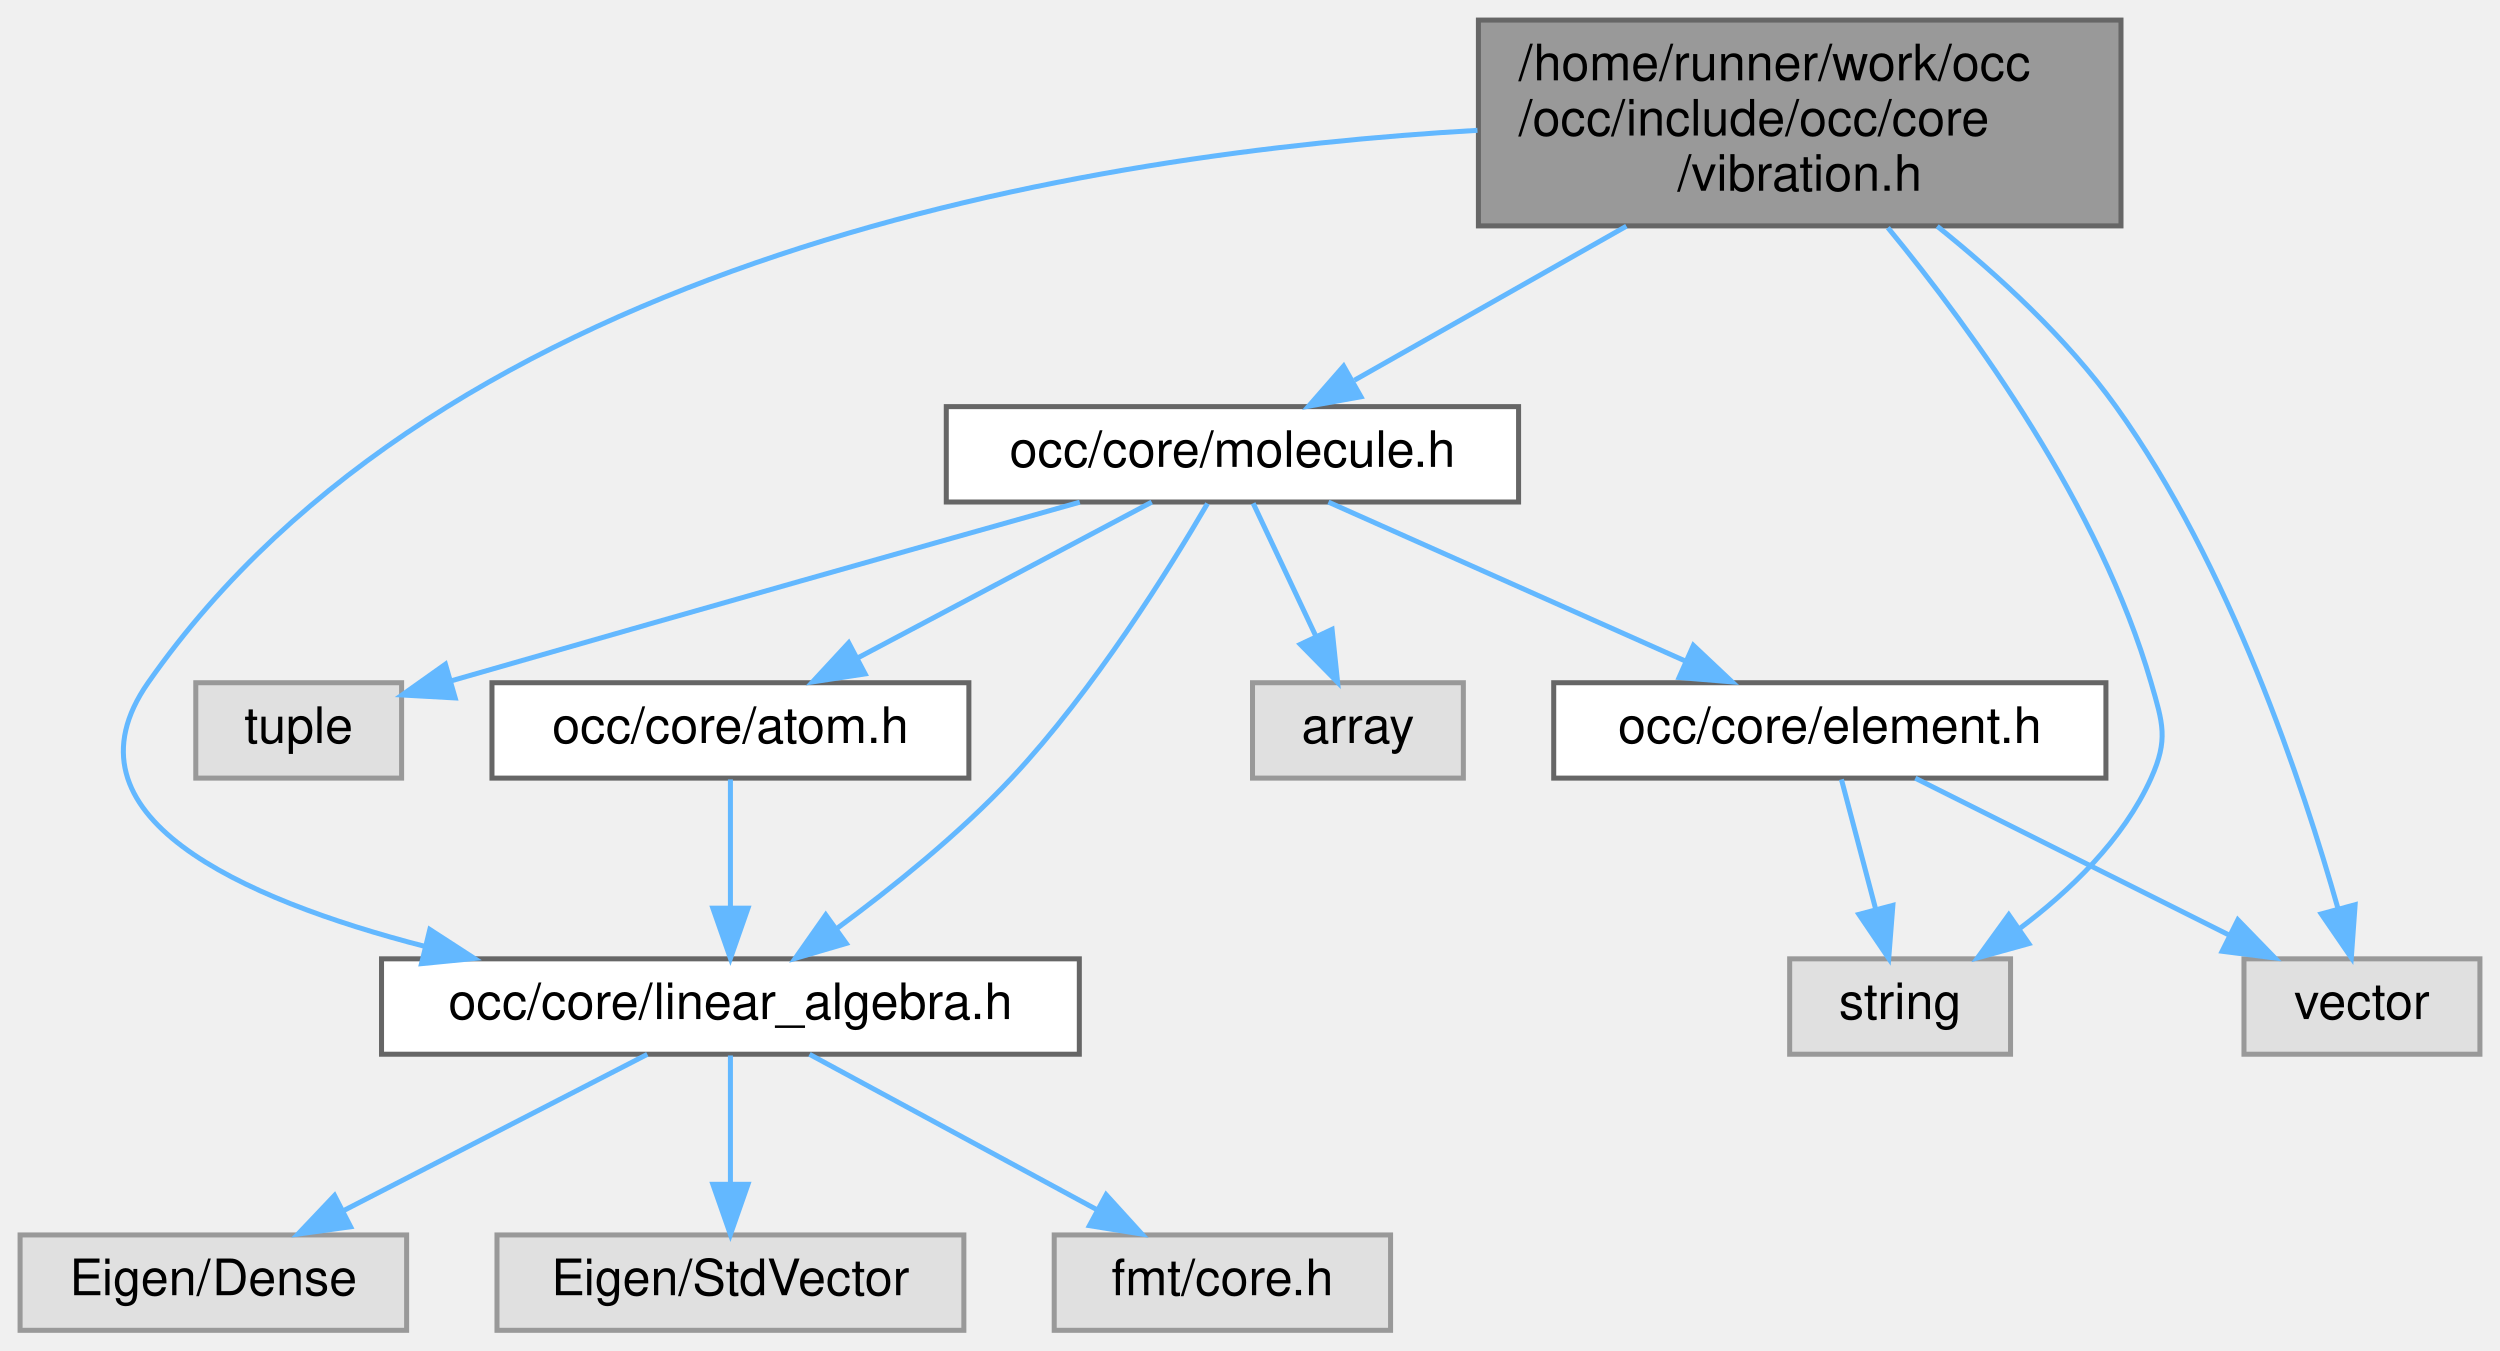
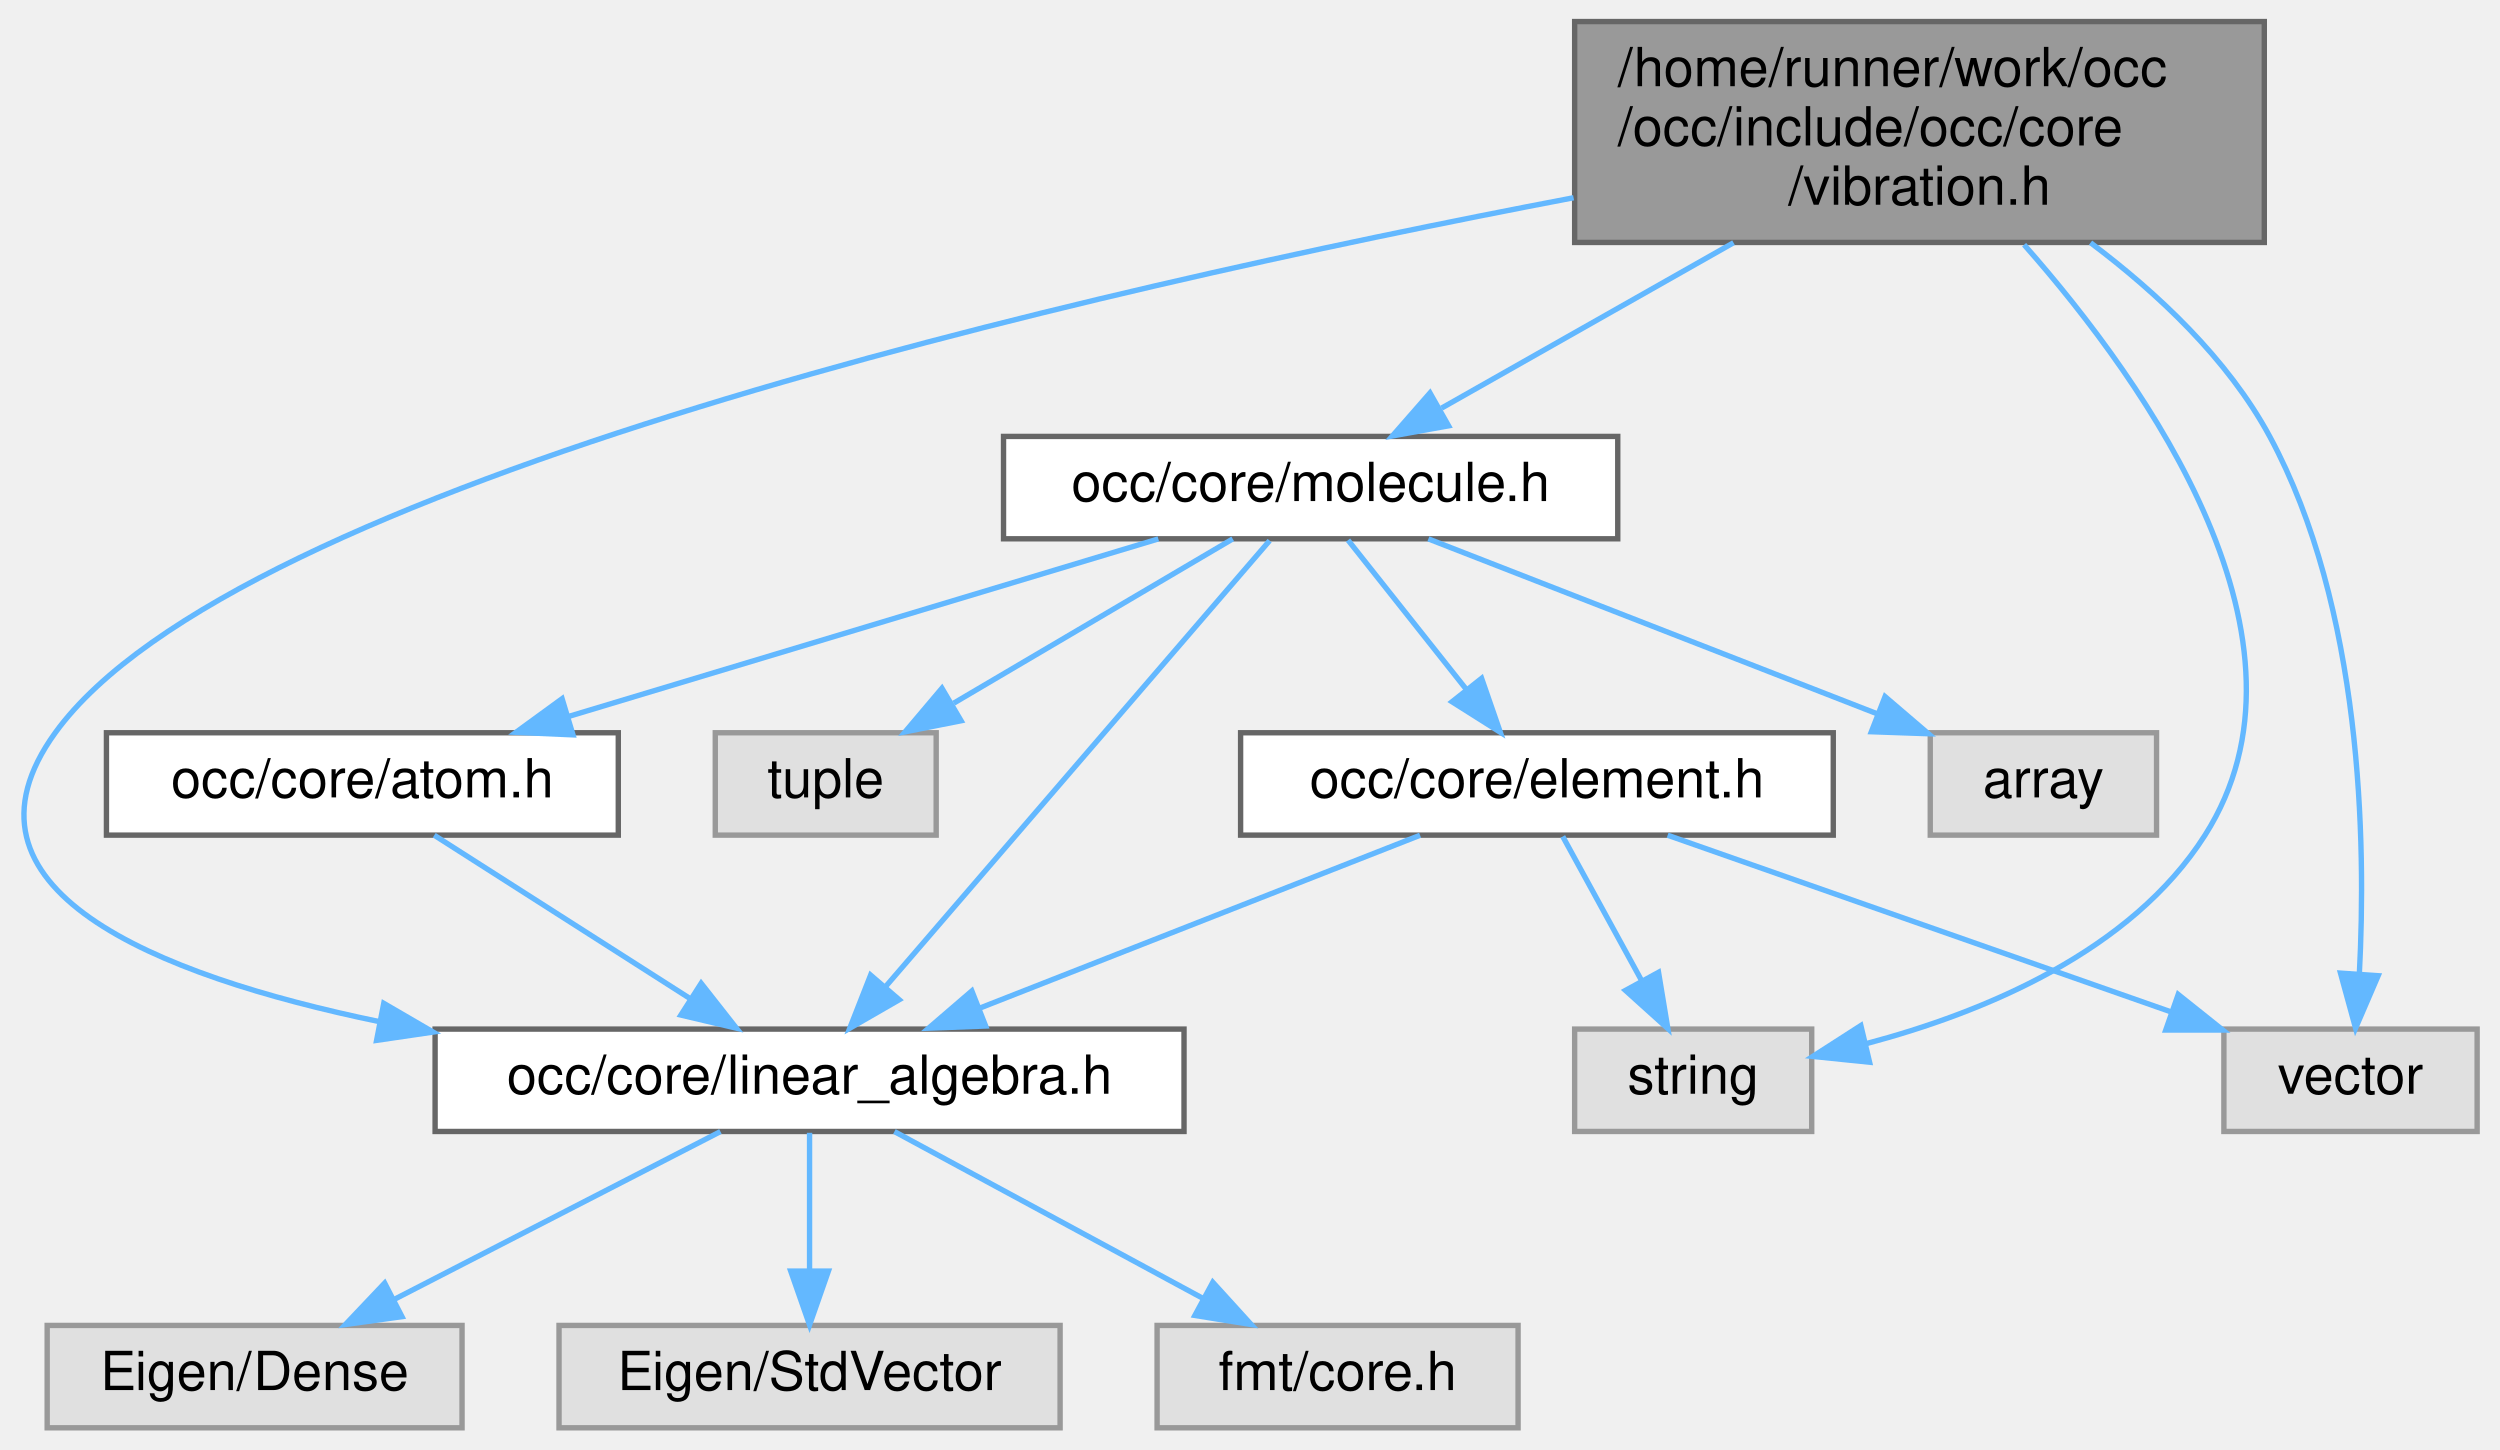
- <svg xmlns="http://www.w3.org/2000/svg" xmlns:xlink="http://www.w3.org/1999/xlink" width="498pt" height="269pt" viewBox="0.00 0.00 498.00 269.00">
+ <svg xmlns="http://www.w3.org/2000/svg" xmlns:xlink="http://www.w3.org/1999/xlink" width="464pt" height="269pt" viewBox="0.00 0.00 463.51 269.00">
  <g id="graph0" class="graph" transform="scale(1 1) rotate(0) translate(4 265)">
    <g id="Node000001" class="node">
      <g id="a_Node000001">
        <a xlink:title=" ">
-           <polygon fill="#999999" stroke="#666666" points="418.5,-261 290.5,-261 290.5,-220 418.5,-220 418.5,-261" />
-           <text text-anchor="start" x="298.5" y="-249" font-family="Helvetica,sans-Serif" font-size="10.00">/home/runner/work/occ</text>
-           <text text-anchor="start" x="298.5" y="-238" font-family="Helvetica,sans-Serif" font-size="10.00">/occ/include/occ/core</text>
-           <text text-anchor="middle" x="354.5" y="-227" font-family="Helvetica,sans-Serif" font-size="10.00">/vibration.h</text>
+           <polygon fill="#999999" stroke="#666666" points="416.01,-261 288.01,-261 288.01,-220 416.01,-220 416.01,-261" />
+           <text text-anchor="start" x="296.01" y="-249" font-family="Helvetica,sans-Serif" font-size="10.00">/home/runner/work/occ</text>
+           <text text-anchor="start" x="296.01" y="-238" font-family="Helvetica,sans-Serif" font-size="10.00">/occ/include/occ/core</text>
+           <text text-anchor="middle" x="352.01" y="-227" font-family="Helvetica,sans-Serif" font-size="10.00">/vibration.h</text>
        </a>
      </g>
    </g>
    <g id="Node000002" class="node">
      <g id="a_Node000002">
        <a xlink:href="linear__algebra_8h.html" target="_top" xlink:title=" ">
-           <polygon fill="white" stroke="#666666" points="211,-74 72,-74 72,-55 211,-55 211,-74" />
-           <text text-anchor="middle" x="141.5" y="-62" font-family="Helvetica,sans-Serif" font-size="10.00">occ/core/linear_algebra.h</text>
+           <polygon fill="white" stroke="#666666" points="215.51,-74 76.51,-74 76.51,-55 215.51,-55 215.51,-74" />
+           <text text-anchor="middle" x="146.01" y="-62" font-family="Helvetica,sans-Serif" font-size="10.00">occ/core/linear_algebra.h</text>
        </a>
      </g>
    </g>
    <g id="edge1_Node000001_Node000002" class="edge">
      <g id="a_edge1_Node000001_Node000002">
        <a xlink:title=" ">
-           <path fill="none" stroke="#63b8ff" d="M290.31,-239.04C212.59,-234.58 84.76,-213.84 25.5,-129 7.04,-102.56 43.75,-86.02 80.65,-76.47" />
-           <polygon fill="#63b8ff" stroke="#63b8ff" points="81.62,-79.84 90.51,-74.08 79.96,-73.04 81.62,-79.84" />
+           <path fill="none" stroke="#63b8ff" d="M287.81,-228.3C197.26,-211.03 39.33,-175.04 6.01,-129 -14.89,-100.11 24.15,-84.08 66.27,-75.36" />
+           <polygon fill="#63b8ff" stroke="#63b8ff" points="66.98,-78.78 76.14,-73.45 65.65,-71.91 66.98,-78.78" />
        </a>
      </g>
    </g>
    <g id="Node000006" class="node">
      <g id="a_Node000006">
        <a xlink:href="molecule_8h.html" target="_top" xlink:title=" ">
-           <polygon fill="white" stroke="#666666" points="298.5,-184 184.5,-184 184.5,-165 298.5,-165 298.5,-184" />
-           <text text-anchor="middle" x="241.5" y="-172" font-family="Helvetica,sans-Serif" font-size="10.00">occ/core/molecule.h</text>
+           <polygon fill="white" stroke="#666666" points="296.01,-184 182.01,-184 182.01,-165 296.01,-165 296.01,-184" />
+           <text text-anchor="middle" x="239.01" y="-172" font-family="Helvetica,sans-Serif" font-size="10.00">occ/core/molecule.h</text>
        </a>
      </g>
    </g>
    <g id="edge5_Node000001_Node000006" class="edge">
      <g id="a_edge5_Node000001_Node000006">
        <a xlink:title=" ">
-           <path fill="none" stroke="#63b8ff" d="M319.98,-219.95C302.46,-210.03 281.6,-198.21 265.79,-189.25" />
-           <polygon fill="#63b8ff" stroke="#63b8ff" points="267.1,-185.97 256.67,-184.09 263.65,-192.07 267.1,-185.97" />
+           <path fill="none" stroke="#63b8ff" d="M317.5,-219.95C299.97,-210.03 279.11,-198.21 263.3,-189.25" />
+           <polygon fill="#63b8ff" stroke="#63b8ff" points="264.61,-185.97 254.18,-184.09 261.16,-192.07 264.61,-185.97" />
        </a>
      </g>
    </g>
    <g id="Node000010" class="node">
      <g id="a_Node000010">
        <a xlink:title=" ">
-           <polygon fill="#e0e0e0" stroke="#999999" points="396.5,-74 352.5,-74 352.5,-55 396.5,-55 396.5,-74" />
-           <text text-anchor="middle" x="374.5" y="-62" font-family="Helvetica,sans-Serif" font-size="10.00">string</text>
-         </a>
-       </g>
-     </g>
-     <g id="edge15_Node000001_Node000010" class="edge">
-       <g id="a_edge15_Node000001_Node000010">
-         <a xlink:title=" ">
-           <path fill="none" stroke="#63b8ff" d="M372.06,-219.65C389.25,-198.77 414.31,-164.11 424.5,-129 426.85,-120.89 427.96,-117.7 424.5,-110 419,-97.74 408.27,-87.48 398.15,-79.91" />
-           <polygon fill="#63b8ff" stroke="#63b8ff" points="400.14,-77.03 389.93,-74.2 396.15,-82.78 400.14,-77.03" />
+           <polygon fill="#e0e0e0" stroke="#999999" points="332.01,-74 288.01,-74 288.01,-55 332.01,-55 332.01,-74" />
+           <text text-anchor="middle" x="310.01" y="-62" font-family="Helvetica,sans-Serif" font-size="10.00">string</text>
+         </a>
+       </g>
+     </g>
+     <g id="edge16_Node000001_Node000010" class="edge">
+       <g id="a_edge16_Node000001_Node000010">
+         <a xlink:title=" ">
+           <path fill="none" stroke="#63b8ff" d="M371.43,-219.58C394.68,-193.22 427.82,-145.87 405.01,-110 391.26,-88.37 363.93,-77.08 342.09,-71.29" />
+           <polygon fill="#63b8ff" stroke="#63b8ff" points="342.75,-67.85 332.21,-68.93 341.13,-74.66 342.75,-67.85" />
        </a>
      </g>
    </g>
    <g id="Node000011" class="node">
      <g id="a_Node000011">
        <a xlink:title=" ">
-           <polygon fill="#e0e0e0" stroke="#999999" points="490,-74 443,-74 443,-55 490,-55 490,-74" />
-           <text text-anchor="middle" x="466.5" y="-62" font-family="Helvetica,sans-Serif" font-size="10.00">vector</text>
-         </a>
-       </g>
-     </g>
-     <g id="edge14_Node000001_Node000011" class="edge">
-       <g id="a_edge14_Node000001_Node000011">
-         <a xlink:title=" ">
-           <path fill="none" stroke="#63b8ff" d="M381.89,-219.93C394.02,-210.2 407.73,-197.62 417.5,-184 440.23,-152.31 454.8,-108.51 461.73,-84" />
-           <polygon fill="#63b8ff" stroke="#63b8ff" points="465.14,-84.78 464.38,-74.22 458.39,-82.95 465.14,-84.78" />
+           <polygon fill="#e0e0e0" stroke="#999999" points="455.51,-74 408.51,-74 408.51,-55 455.51,-55 455.51,-74" />
+           <text text-anchor="middle" x="432.01" y="-62" font-family="Helvetica,sans-Serif" font-size="10.00">vector</text>
+         </a>
+       </g>
+     </g>
+     <g id="edge15_Node000001_Node000011" class="edge">
+       <g id="a_edge15_Node000001_Node000011">
+         <a xlink:title=" ">
+           <path fill="none" stroke="#63b8ff" d="M383.76,-219.95C396.17,-210.63 409.26,-198.36 417.01,-184 434.19,-152.18 434.93,-108.72 433.65,-84.25" />
+           <polygon fill="#63b8ff" stroke="#63b8ff" points="437.14,-83.91 432.95,-74.17 430.15,-84.39 437.14,-83.91" />
        </a>
      </g>
    </g>
    <g id="Node000003" class="node">
      <g id="a_Node000003">
        <a xlink:title=" ">
-           <polygon fill="#e0e0e0" stroke="#999999" points="77,-19 0,-19 0,0 77,0 77,-19" />
-           <text text-anchor="middle" x="38.5" y="-7" font-family="Helvetica,sans-Serif" font-size="10.00">Eigen/Dense</text>
+           <polygon fill="#e0e0e0" stroke="#999999" points="81.51,-19 4.51,-19 4.51,0 81.51,0 81.51,-19" />
+           <text text-anchor="middle" x="43.01" y="-7" font-family="Helvetica,sans-Serif" font-size="10.00">Eigen/Dense</text>
        </a>
      </g>
    </g>
    <g id="edge2_Node000002_Node000003" class="edge">
      <g id="a_edge2_Node000002_Node000003">
        <a xlink:title=" ">
-           <path fill="none" stroke="#63b8ff" d="M124.95,-54.98C108.61,-46.57 83.37,-33.59 64.37,-23.81" />
-           <polygon fill="#63b8ff" stroke="#63b8ff" points="65.84,-20.63 55.35,-19.17 62.64,-26.86 65.84,-20.63" />
+           <path fill="none" stroke="#63b8ff" d="M129.47,-54.98C113.12,-46.57 87.88,-33.59 68.88,-23.81" />
+           <polygon fill="#63b8ff" stroke="#63b8ff" points="70.36,-20.63 59.86,-19.17 67.15,-26.86 70.36,-20.63" />
        </a>
      </g>
    </g>
    <g id="Node000004" class="node">
      <g id="a_Node000004">
        <a xlink:title=" ">
-           <polygon fill="#e0e0e0" stroke="#999999" points="188,-19 95,-19 95,0 188,0 188,-19" />
-           <text text-anchor="middle" x="141.5" y="-7" font-family="Helvetica,sans-Serif" font-size="10.00">Eigen/StdVector</text>
+           <polygon fill="#e0e0e0" stroke="#999999" points="192.51,-19 99.51,-19 99.51,0 192.51,0 192.51,-19" />
+           <text text-anchor="middle" x="146.01" y="-7" font-family="Helvetica,sans-Serif" font-size="10.00">Eigen/StdVector</text>
        </a>
      </g>
    </g>
    <g id="edge3_Node000002_Node000004" class="edge">
      <g id="a_edge3_Node000002_Node000004">
        <a xlink:title=" ">
-           <path fill="none" stroke="#63b8ff" d="M141.5,-54.75C141.5,-47.8 141.5,-37.85 141.5,-29.13" />
-           <polygon fill="#63b8ff" stroke="#63b8ff" points="145,-29.09 141.5,-19.09 138,-29.09 145,-29.09" />
+           <path fill="none" stroke="#63b8ff" d="M146.01,-54.75C146.01,-47.8 146.01,-37.85 146.01,-29.13" />
+           <polygon fill="#63b8ff" stroke="#63b8ff" points="149.51,-29.09 146.01,-19.09 142.51,-29.09 149.51,-29.09" />
        </a>
      </g>
    </g>
    <g id="Node000005" class="node">
      <g id="a_Node000005">
        <a xlink:title=" ">
-           <polygon fill="#e0e0e0" stroke="#999999" points="273,-19 206,-19 206,0 273,0 273,-19" />
-           <text text-anchor="middle" x="239.5" y="-7" font-family="Helvetica,sans-Serif" font-size="10.00">fmt/core.h</text>
+           <polygon fill="#e0e0e0" stroke="#999999" points="277.51,-19 210.51,-19 210.51,0 277.51,0 277.51,-19" />
+           <text text-anchor="middle" x="244.01" y="-7" font-family="Helvetica,sans-Serif" font-size="10.00">fmt/core.h</text>
        </a>
      </g>
    </g>
    <g id="edge4_Node000002_Node000005" class="edge">
      <g id="a_edge4_Node000002_Node000005">
        <a xlink:title=" ">
-           <path fill="none" stroke="#63b8ff" d="M157.25,-54.98C172.73,-46.61 196.59,-33.7 214.64,-23.95" />
-           <polygon fill="#63b8ff" stroke="#63b8ff" points="216.34,-27.01 223.47,-19.17 213.01,-20.85 216.34,-27.01" />
-         </a>
-       </g>
-     </g>
-     <g id="edge12_Node000006_Node000002" class="edge">
-       <g id="a_edge12_Node000006_Node000002">
-         <a xlink:title=" ">
-           <path fill="none" stroke="#63b8ff" d="M236.53,-164.69C229.05,-151.86 214,-127.62 197.5,-110 187.05,-98.84 173.7,-88.13 162.66,-80.01" />
-           <polygon fill="#63b8ff" stroke="#63b8ff" points="164.57,-77.07 154.4,-74.09 160.49,-82.76 164.57,-77.07" />
+           <path fill="none" stroke="#63b8ff" d="M161.76,-54.98C177.24,-46.61 201.11,-33.7 219.15,-23.95" />
+           <polygon fill="#63b8ff" stroke="#63b8ff" points="220.85,-27.01 227.98,-19.17 217.52,-20.85 220.85,-27.01" />
+         </a>
+       </g>
+     </g>
+     <g id="edge13_Node000006_Node000002" class="edge">
+       <g id="a_edge13_Node000006_Node000002">
+         <a xlink:title=" ">
+           <path fill="none" stroke="#63b8ff" d="M231.4,-164.66C215.79,-146.54 179.95,-104.91 160.02,-81.77" />
+           <polygon fill="#63b8ff" stroke="#63b8ff" points="162.65,-79.45 153.47,-74.16 157.34,-84.02 162.65,-79.45" />
        </a>
      </g>
    </g>
    <g id="Node000007" class="node">
      <g id="a_Node000007">
        <a xlink:title=" ">
-           <polygon fill="#e0e0e0" stroke="#999999" points="287.5,-129 245.5,-129 245.5,-110 287.5,-110 287.5,-129" />
-           <text text-anchor="middle" x="266.5" y="-117" font-family="Helvetica,sans-Serif" font-size="10.00">array</text>
+           <polygon fill="#e0e0e0" stroke="#999999" points="396.01,-129 354.01,-129 354.01,-110 396.01,-110 396.01,-129" />
+           <text text-anchor="middle" x="375.01" y="-117" font-family="Helvetica,sans-Serif" font-size="10.00">array</text>
        </a>
      </g>
    </g>
    <g id="edge6_Node000006_Node000007" class="edge">
      <g id="a_edge6_Node000006_Node000007">
        <a xlink:title=" ">
-           <path fill="none" stroke="#63b8ff" d="M245.63,-164.75C249.01,-157.57 253.92,-147.18 258.12,-138.27" />
-           <polygon fill="#63b8ff" stroke="#63b8ff" points="261.35,-139.63 262.45,-129.09 255.02,-136.64 261.35,-139.63" />
+           <path fill="none" stroke="#63b8ff" d="M260.86,-164.98C283.4,-156.2 318.75,-142.43 344.13,-132.53" />
+           <polygon fill="#63b8ff" stroke="#63b8ff" points="345.62,-135.71 353.67,-128.82 343.08,-129.19 345.62,-135.71" />
        </a>
      </g>
    </g>
    <g id="Node000008" class="node">
      <g id="a_Node000008">
        <a xlink:href="atom_8h.html" target="_top" xlink:title=" ">
-           <polygon fill="white" stroke="#666666" points="189,-129 94,-129 94,-110 189,-110 189,-129" />
-           <text text-anchor="middle" x="141.5" y="-117" font-family="Helvetica,sans-Serif" font-size="10.00">occ/core/atom.h</text>
+           <polygon fill="white" stroke="#666666" points="110.51,-129 15.51,-129 15.51,-110 110.51,-110 110.51,-129" />
+           <text text-anchor="middle" x="63.01" y="-117" font-family="Helvetica,sans-Serif" font-size="10.00">occ/core/atom.h</text>
        </a>
      </g>
    </g>
    <g id="edge7_Node000006_Node000008" class="edge">
      <g id="a_edge7_Node000006_Node000008">
        <a xlink:title=" ">
-           <path fill="none" stroke="#63b8ff" d="M225.43,-164.98C209.64,-156.61 185.28,-143.7 166.87,-133.95" />
-           <polygon fill="#63b8ff" stroke="#63b8ff" points="168.33,-130.76 157.86,-129.17 165.06,-136.95 168.33,-130.76" />
+           <path fill="none" stroke="#63b8ff" d="M210.74,-164.98C181.06,-156.05 134.23,-141.94 101.26,-132.02" />
+           <polygon fill="#63b8ff" stroke="#63b8ff" points="102.1,-128.61 91.51,-129.08 100.08,-135.32 102.1,-128.61" />
        </a>
      </g>
    </g>
    <g id="Node000009" class="node">
      <g id="a_Node000009">
        <a xlink:href="element_8h.html" target="_top" xlink:title=" ">
-           <polygon fill="white" stroke="#666666" points="415.5,-129 305.5,-129 305.5,-110 415.5,-110 415.5,-129" />
-           <text text-anchor="middle" x="360.5" y="-117" font-family="Helvetica,sans-Serif" font-size="10.00">occ/core/element.h</text>
+           <polygon fill="white" stroke="#666666" points="336.01,-129 226.01,-129 226.01,-110 336.01,-110 336.01,-129" />
+           <text text-anchor="middle" x="281.01" y="-117" font-family="Helvetica,sans-Serif" font-size="10.00">occ/core/element.h</text>
        </a>
      </g>
    </g>
    <g id="edge9_Node000006_Node000009" class="edge">
      <g id="a_edge9_Node000006_Node000009">
        <a xlink:title=" ">
-           <path fill="none" stroke="#63b8ff" d="M260.62,-164.98C279.85,-156.42 309.73,-143.11 331.81,-133.28" />
-           <polygon fill="#63b8ff" stroke="#63b8ff" points="333.32,-136.44 341.03,-129.17 330.47,-130.04 333.32,-136.44" />
+           <path fill="none" stroke="#63b8ff" d="M245.95,-164.75C251.88,-157.26 260.59,-146.28 267.84,-137.13" />
+           <polygon fill="#63b8ff" stroke="#63b8ff" points="270.74,-139.1 274.21,-129.09 265.25,-134.75 270.74,-139.1" />
        </a>
      </g>
    </g>
    <g id="Node000012" class="node">
      <g id="a_Node000012">
        <a xlink:title=" ">
-           <polygon fill="#e0e0e0" stroke="#999999" points="76,-129 35,-129 35,-110 76,-110 76,-129" />
-           <text text-anchor="middle" x="55.5" y="-117" font-family="Helvetica,sans-Serif" font-size="10.00">tuple</text>
-         </a>
-       </g>
-     </g>
-     <g id="edge13_Node000006_Node000012" class="edge">
-       <g id="a_edge13_Node000006_Node000012">
-         <a xlink:title=" ">
-           <path fill="none" stroke="#63b8ff" d="M211.09,-164.97C181.42,-156.62 134.76,-143.45 85.89,-129.38" />
-           <polygon fill="#63b8ff" stroke="#63b8ff" points="86.67,-125.97 76.09,-126.56 84.73,-132.69 86.67,-125.97" />
+           <polygon fill="#e0e0e0" stroke="#999999" points="169.51,-129 128.51,-129 128.51,-110 169.51,-110 169.51,-129" />
+           <text text-anchor="middle" x="149.01" y="-117" font-family="Helvetica,sans-Serif" font-size="10.00">tuple</text>
+         </a>
+       </g>
+     </g>
+     <g id="edge14_Node000006_Node000012" class="edge">
+       <g id="a_edge14_Node000006_Node000012">
+         <a xlink:title=" ">
+           <path fill="none" stroke="#63b8ff" d="M224.55,-164.98C210.6,-156.77 189.22,-144.18 172.76,-134.49" />
+           <polygon fill="#63b8ff" stroke="#63b8ff" points="174.13,-131.23 163.74,-129.17 170.58,-137.26 174.13,-131.23" />
        </a>
      </g>
    </g>
    <g id="edge8_Node000008_Node000002" class="edge">
      <g id="a_edge8_Node000008_Node000002">
        <a xlink:title=" ">
-           <path fill="none" stroke="#63b8ff" d="M141.5,-109.75C141.5,-102.8 141.5,-92.85 141.5,-84.13" />
-           <polygon fill="#63b8ff" stroke="#63b8ff" points="145,-84.09 141.5,-74.09 138,-84.09 145,-84.09" />
+           <path fill="none" stroke="#63b8ff" d="M76.35,-109.98C89.1,-101.84 108.57,-89.41 123.68,-79.76" />
+           <polygon fill="#63b8ff" stroke="#63b8ff" points="125.89,-82.5 132.44,-74.17 122.12,-76.6 125.89,-82.5" />
+         </a>
+       </g>
+     </g>
+     <g id="edge12_Node000009_Node000002" class="edge">
+       <g id="a_edge12_Node000009_Node000002">
+         <a xlink:title=" ">
+           <path fill="none" stroke="#63b8ff" d="M259.32,-109.98C237.22,-101.3 202.69,-87.75 177.56,-77.88" />
+           <polygon fill="#63b8ff" stroke="#63b8ff" points="178.69,-74.57 168.1,-74.17 176.13,-81.08 178.69,-74.57" />
        </a>
      </g>
    </g>
    <g id="edge10_Node000009_Node000010" class="edge">
      <g id="a_edge10_Node000009_Node000010">
        <a xlink:title=" ">
-           <path fill="none" stroke="#63b8ff" d="M362.81,-109.75C364.67,-102.72 367.34,-92.62 369.65,-83.84" />
-           <polygon fill="#63b8ff" stroke="#63b8ff" points="373.06,-84.65 372.23,-74.09 366.29,-82.86 373.06,-84.65" />
+           <path fill="none" stroke="#63b8ff" d="M285.8,-109.75C289.77,-102.49 295.54,-91.95 300.45,-82.98" />
+           <polygon fill="#63b8ff" stroke="#63b8ff" points="303.58,-84.54 305.31,-74.09 297.44,-81.18 303.58,-84.54" />
        </a>
      </g>
    </g>
    <g id="edge11_Node000009_Node000011" class="edge">
      <g id="a_edge11_Node000009_Node000011">
        <a xlink:title=" ">
-           <path fill="none" stroke="#63b8ff" d="M377.53,-109.98C394.43,-101.54 420.56,-88.47 440.14,-78.68" />
-           <polygon fill="#63b8ff" stroke="#63b8ff" points="441.78,-81.77 449.16,-74.17 438.65,-75.51 441.78,-81.77" />
+           <path fill="none" stroke="#63b8ff" d="M305.27,-109.98C330.63,-101.09 370.58,-87.06 398.85,-77.14" />
+           <polygon fill="#63b8ff" stroke="#63b8ff" points="400.03,-80.43 408.31,-73.82 397.72,-73.83 400.03,-80.43" />
        </a>
      </g>
    </g>
  </g>
</svg>
